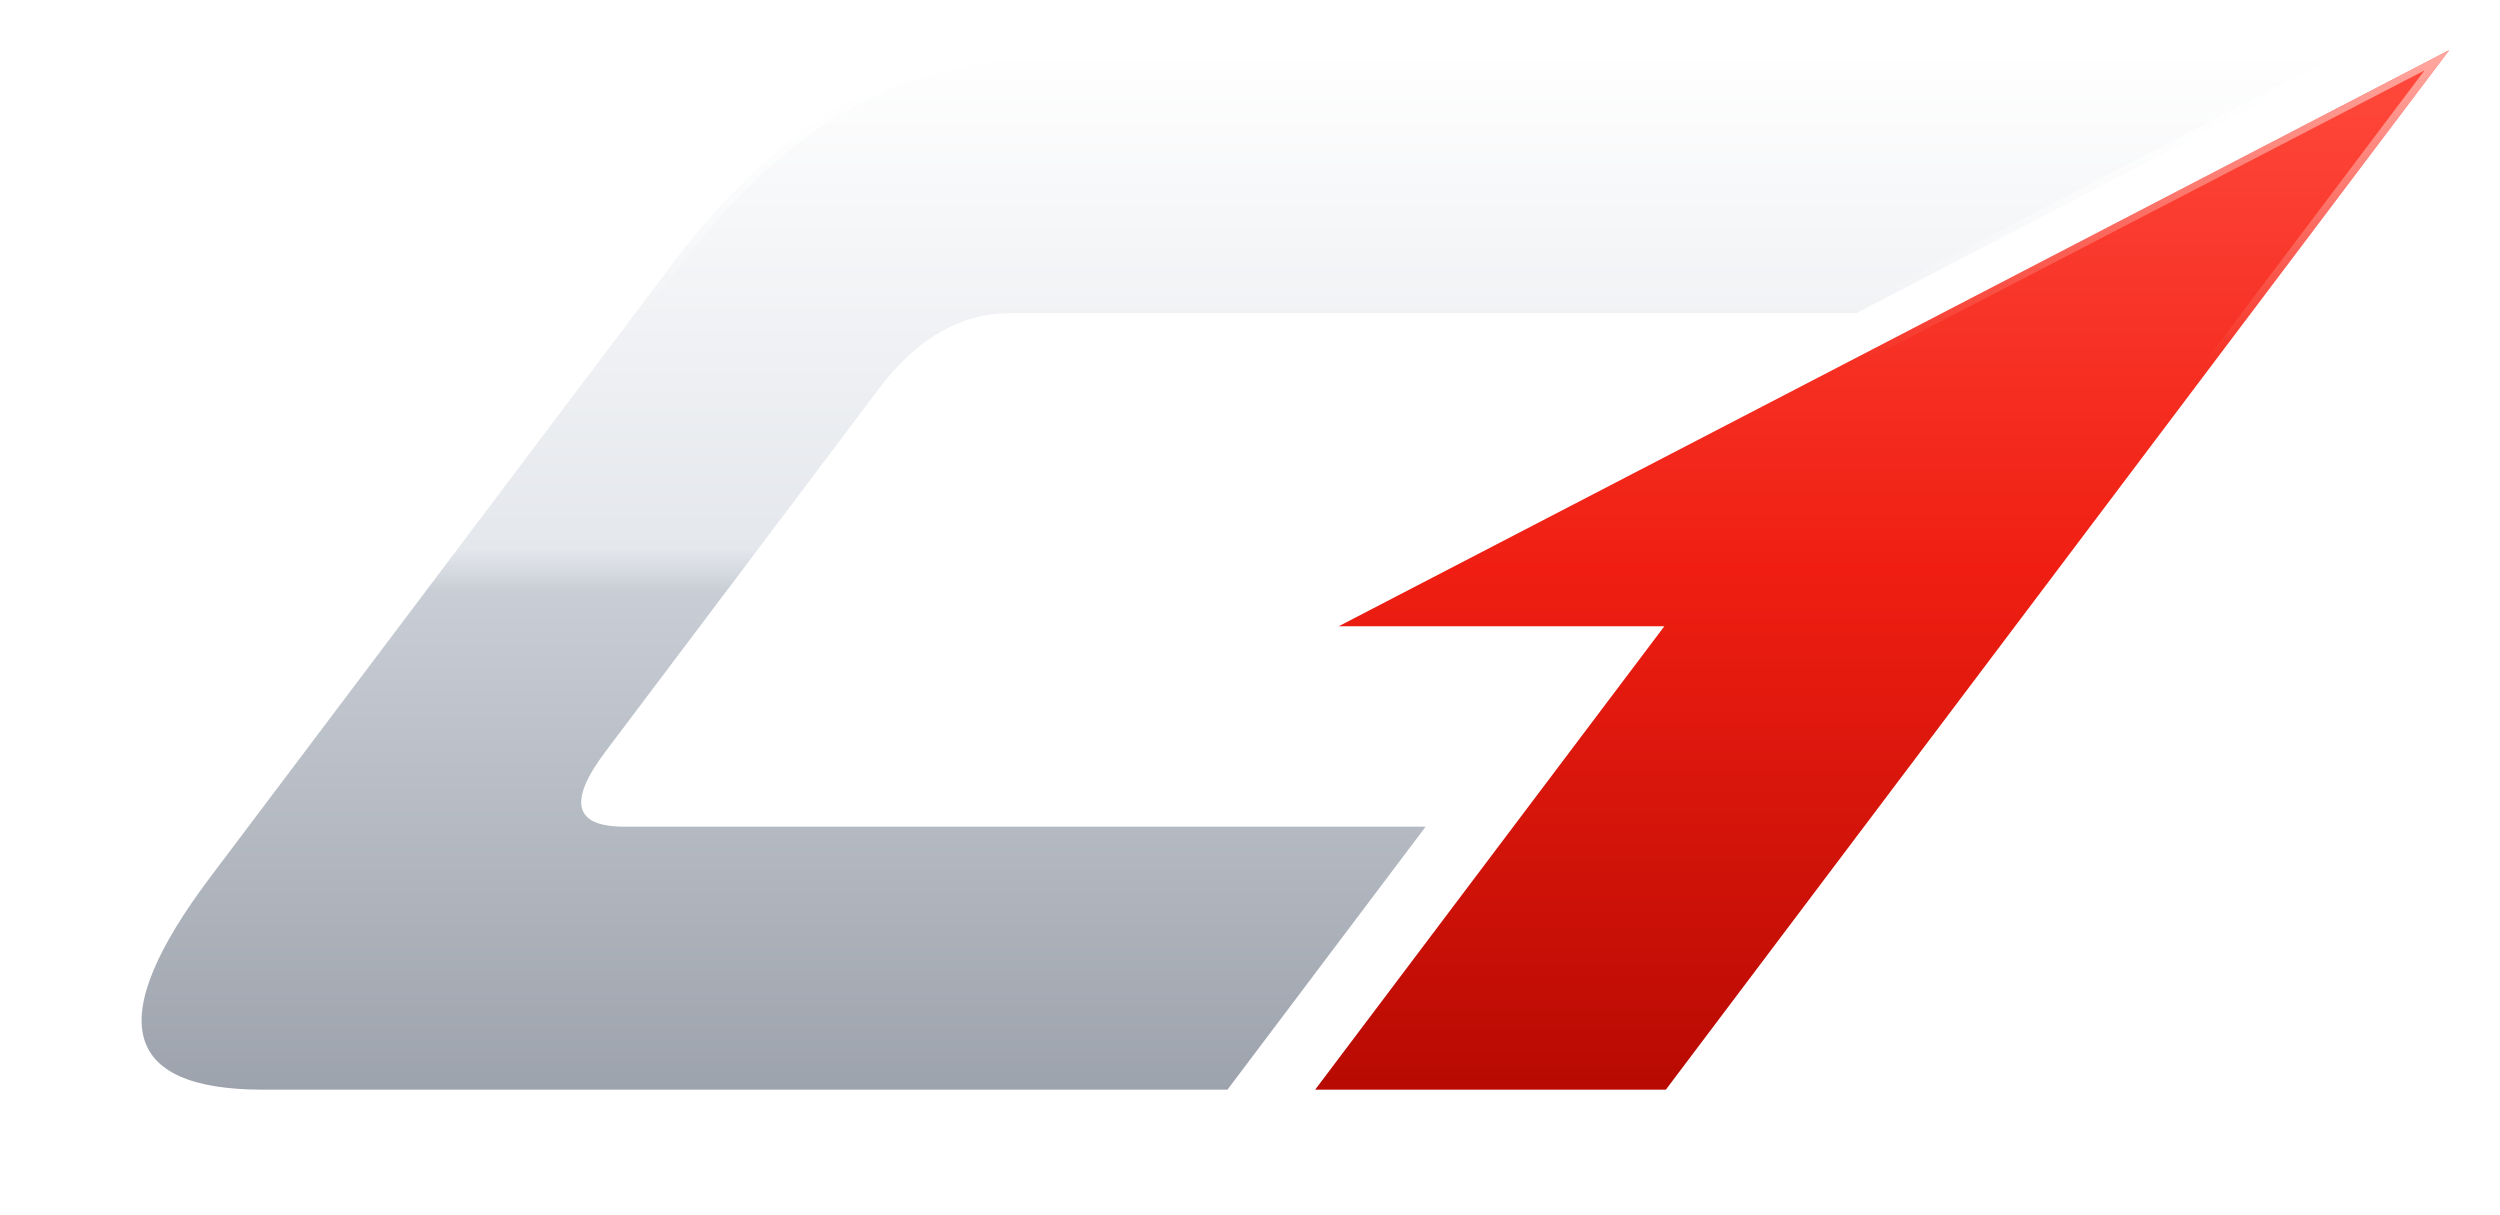
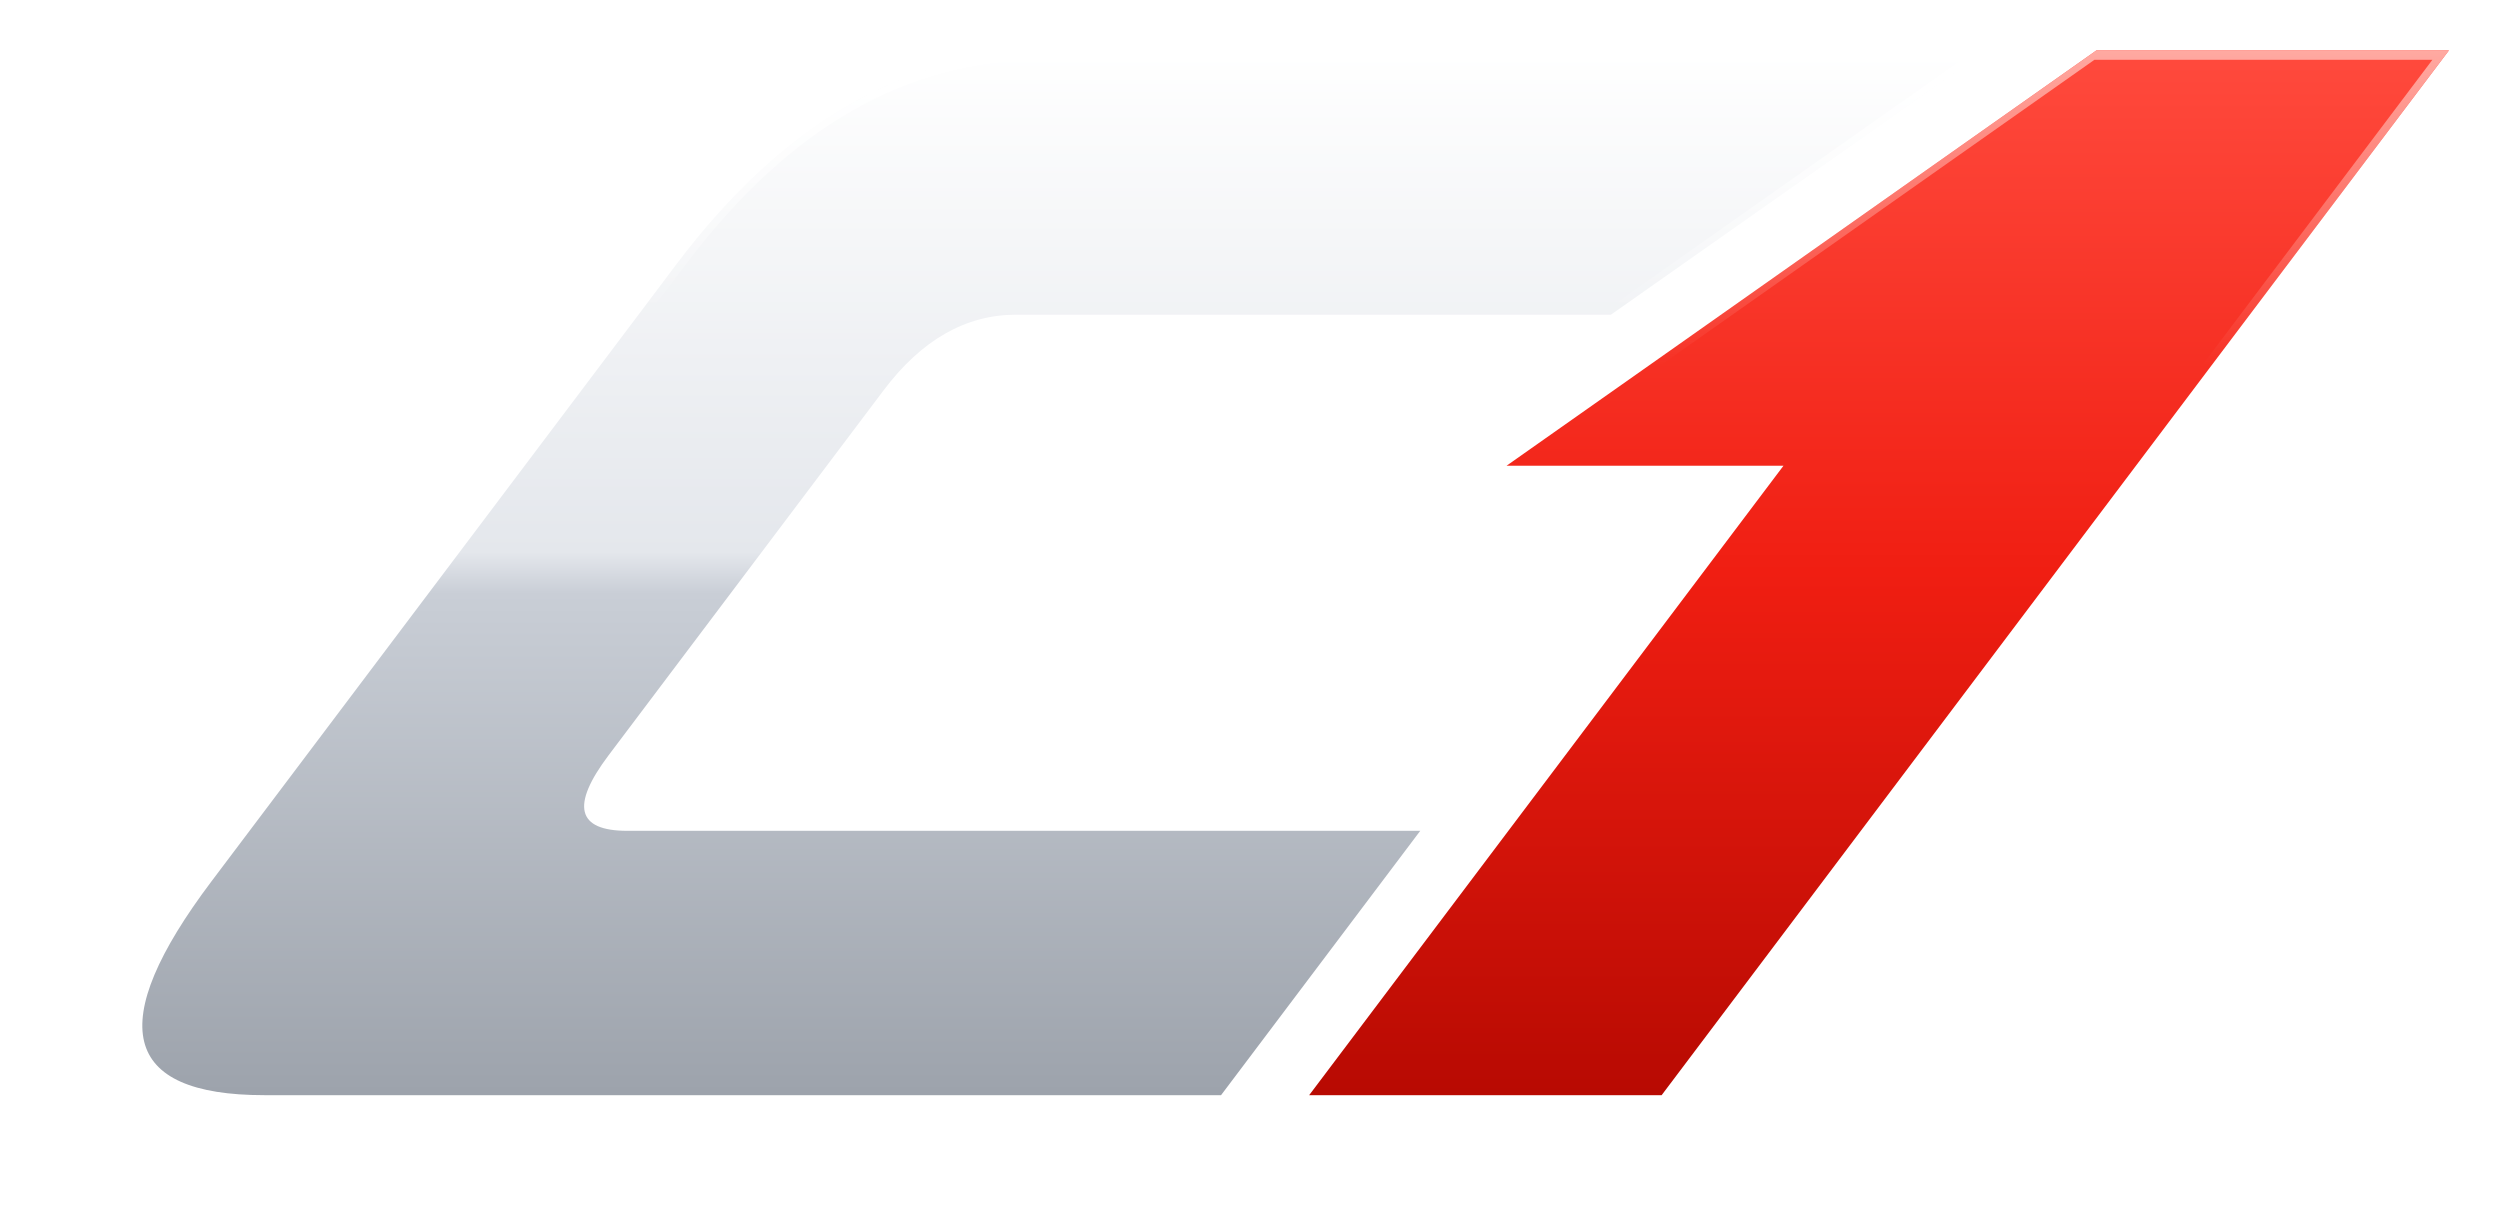
- <svg xmlns="http://www.w3.org/2000/svg" viewBox="-8 -8 399.2 194">
+ <svg xmlns="http://www.w3.org/2000/svg" viewBox="-8 -8 397.2 194">
  <defs>
    <linearGradient id="silver" x1="0" y1="0" x2="0" y2="1">
      <stop offset="0" stop-color="#FFFFFF" />
      <stop offset=".48" stop-color="#E4E7EC" />
      <stop offset=".52" stop-color="#C9CED6" />
      <stop offset="1" stop-color="#9DA3AC" />
    </linearGradient>
    <linearGradient id="red" x1="0" y1="0" x2="0" y2="1">
      <stop offset="0" stop-color="#FF4A3D" />
      <stop offset=".5" stop-color="#F01E12" />
      <stop offset="1" stop-color="#B80A02" />
    </linearGradient>
    <linearGradient id="edge" x1="0" y1="0" x2="0" y2="1">
      <stop offset="0" stop-color="#fff" stop-opacity="1" />
      <stop offset=".25" stop-color="#fff" stop-opacity="0" />
    </linearGradient>
    <linearGradient id="edgeR" x1="0" y1="0" x2="0" y2="1">
      <stop offset="0" stop-color="#FFB3AC" stop-opacity=".9" />
      <stop offset=".3" stop-color="#FFB3AC" stop-opacity="0" />
    </linearGradient>
    <clipPath id="clipO">
-       <path d="M34 0 L244 0 L195 42 L60 42 Q48 42 48 54 L48 112 Q48 124 60 124 L188 124 L188 166 L34 166 Q0 166 0 132 L0 34 Q0 0 34 0 Z" />
+       <path d="M34 0 L182.5 0 L154.5 42 L60 42 Q48 42 48 54 L48 112 Q48 124 60 124 L186 124 L186 166 L34 166 Q0 166 0 132 L0 34 Q0 0 34 0 Z" />
    </clipPath>
    <clipPath id="clip1">
-       <path d="M258 0 L258 166 L202 166 L202 92 L150 92 Z" />
+       <path d="M200 0 L256 0 L256 166 L200 166 L200 66 L156 66 Z" />
    </clipPath>
    <radialGradient id="bg" cx="50%" cy="30%" r="80%">
      <stop offset="0" stop-color="#22252C" />
      <stop offset=".55" stop-color="#121418" />
      <stop offset="1" stop-color="#07080A" />
    </radialGradient>
    <filter id="shadow" x="-20%" y="-20%" width="140%" height="160%">
      <feOffset dy="10" />
      <feGaussianBlur stdDeviation="9" />
    </filter>
  </defs>
  <g>
    <g transform="translate(0 0) scale(1) translate(0 166) skewX(-37) translate(0 -166)">
-       <path d="M34 0 L244 0 L195 42 L60 42 Q48 42 48 54 L48 112 Q48 124 60 124 L188 124 L188 166 L34 166 Q0 166 0 132 L0 34 Q0 0 34 0 Z" fill="url(#silver)" />
-       <path d="M258 0 L258 166 L202 166 L202 92 L150 92 Z" fill="url(#red)" />
-       <path d="M34 0 L244 0 L195 42 L60 42 Q48 42 48 54 L48 112 Q48 124 60 124 L188 124 L188 166 L34 166 Q0 166 0 132 L0 34 Q0 0 34 0 Z" fill="none" stroke="url(#edge)" stroke-width="3" clip-path="url(#clipO)" />
-       <path d="M258 0 L258 166 L202 166 L202 92 L150 92 Z" fill="none" stroke="url(#edgeR)" stroke-width="3" clip-path="url(#clip1)" />
+       <path d="M34 0 L182.5 0 L154.5 42 L60 42 Q48 42 48 54 L48 112 Q48 124 60 124 L186 124 L186 166 L34 166 Q0 166 0 132 L0 34 Q0 0 34 0 Z" fill="url(#silver)" />
+       <path d="M200 0 L256 0 L256 166 L200 166 L200 66 L156 66 Z" fill="url(#red)" />
+       <path d="M34 0 L182.5 0 L154.5 42 L60 42 Q48 42 48 54 L48 112 Q48 124 60 124 L186 124 L186 166 L34 166 Q0 166 0 132 L0 34 Q0 0 34 0 Z" fill="none" stroke="url(#edge)" stroke-width="3" clip-path="url(#clipO)" />
+       <path d="M200 0 L256 0 L256 166 L200 166 L200 66 L156 66 Z" fill="none" stroke="url(#edgeR)" stroke-width="3" clip-path="url(#clip1)" />
    </g>
  </g>
</svg>
